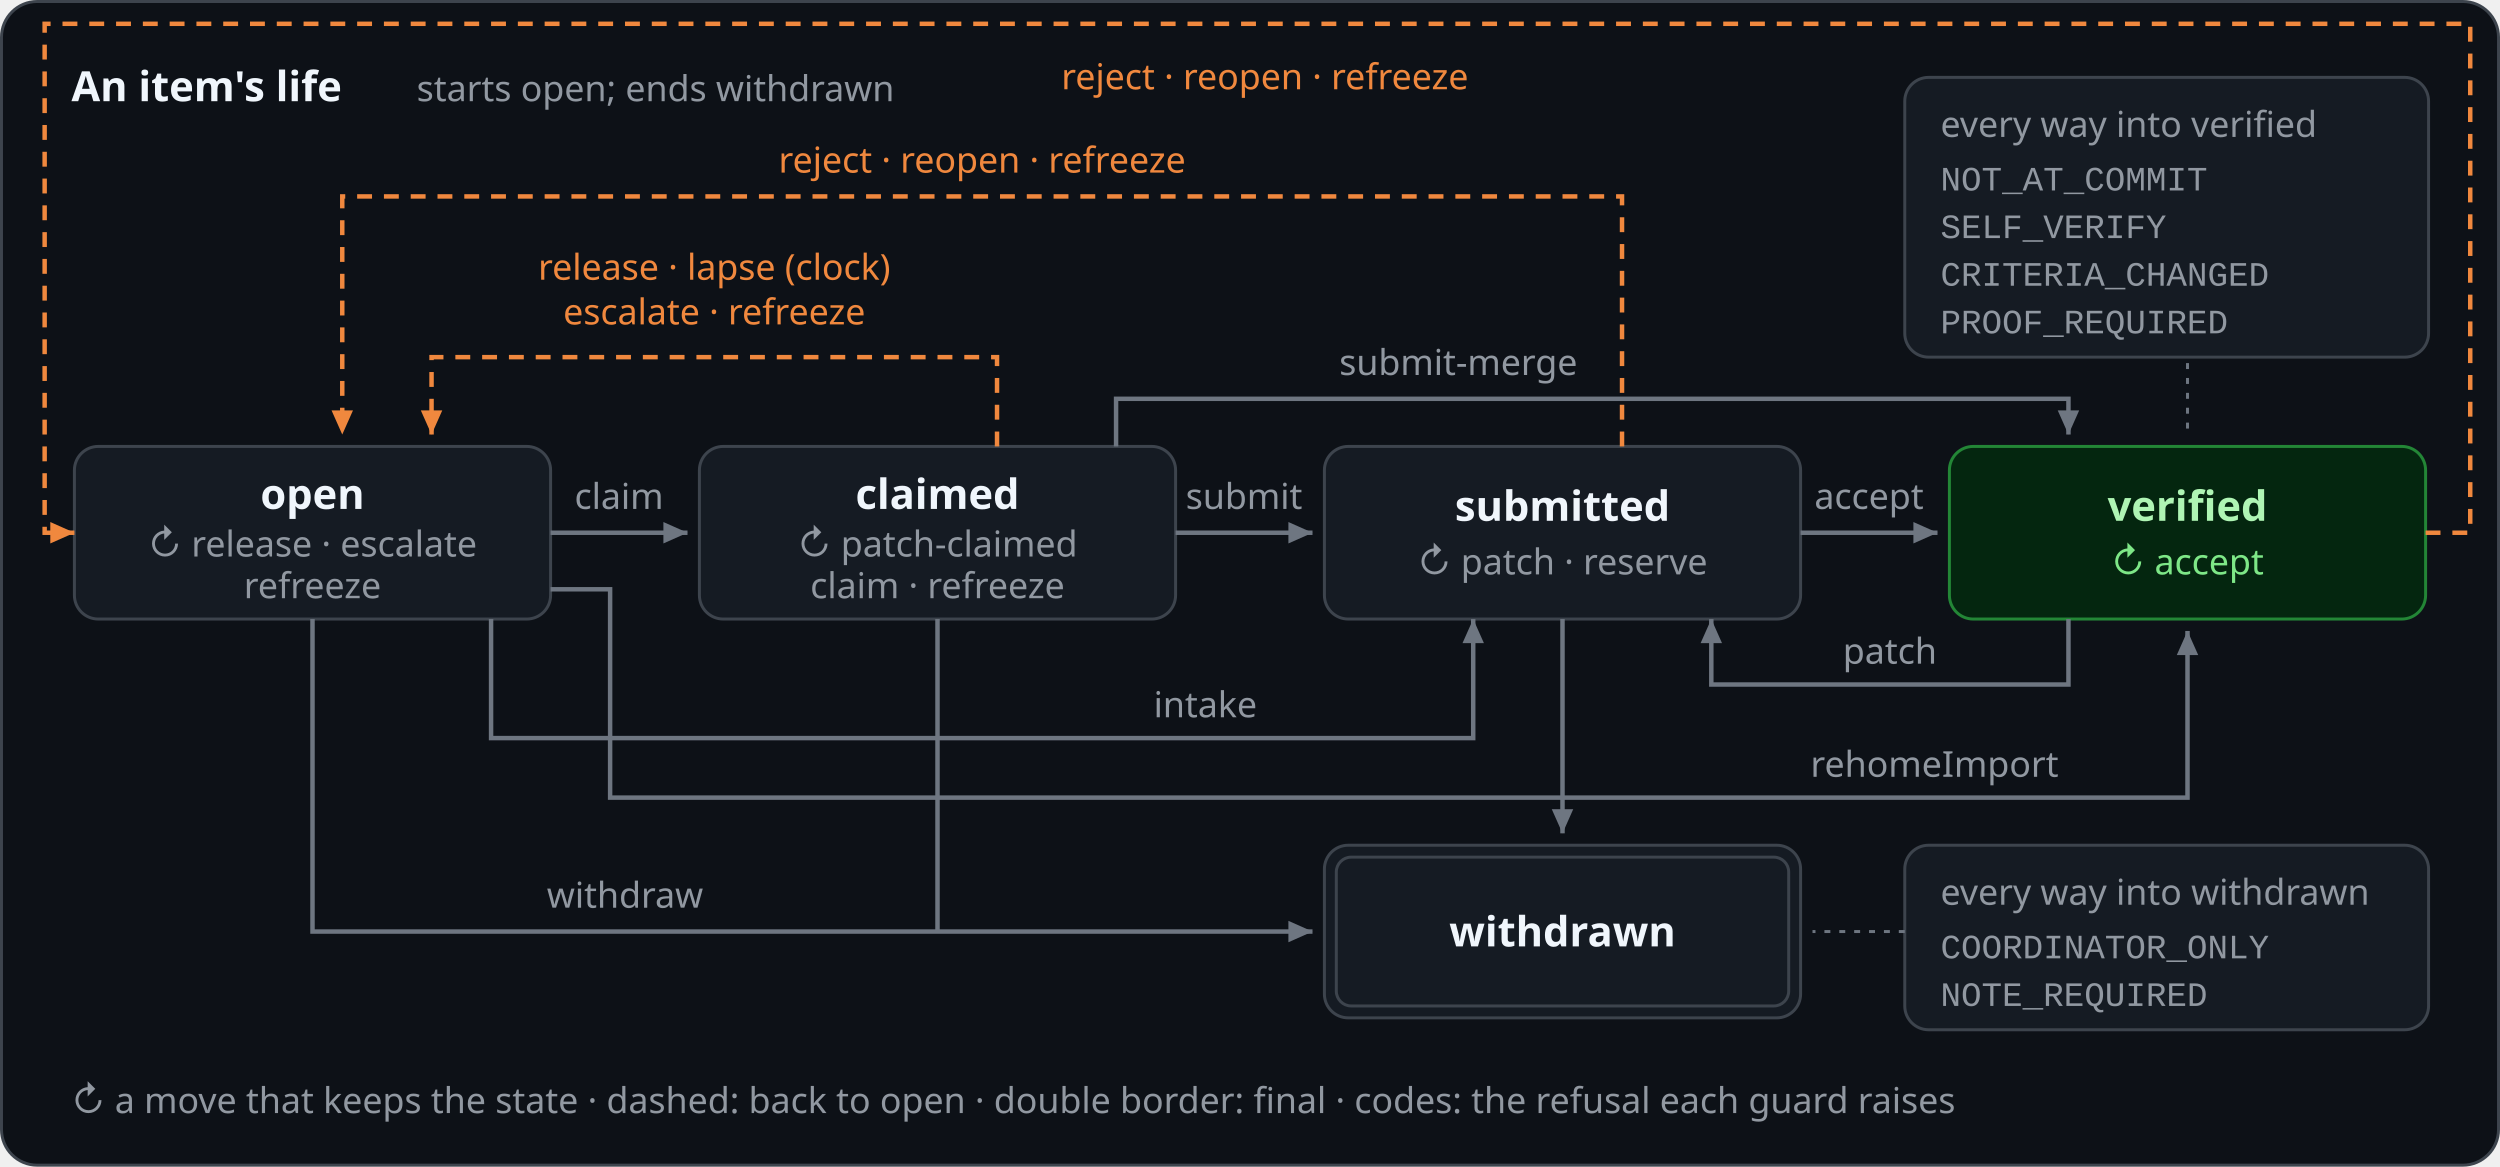
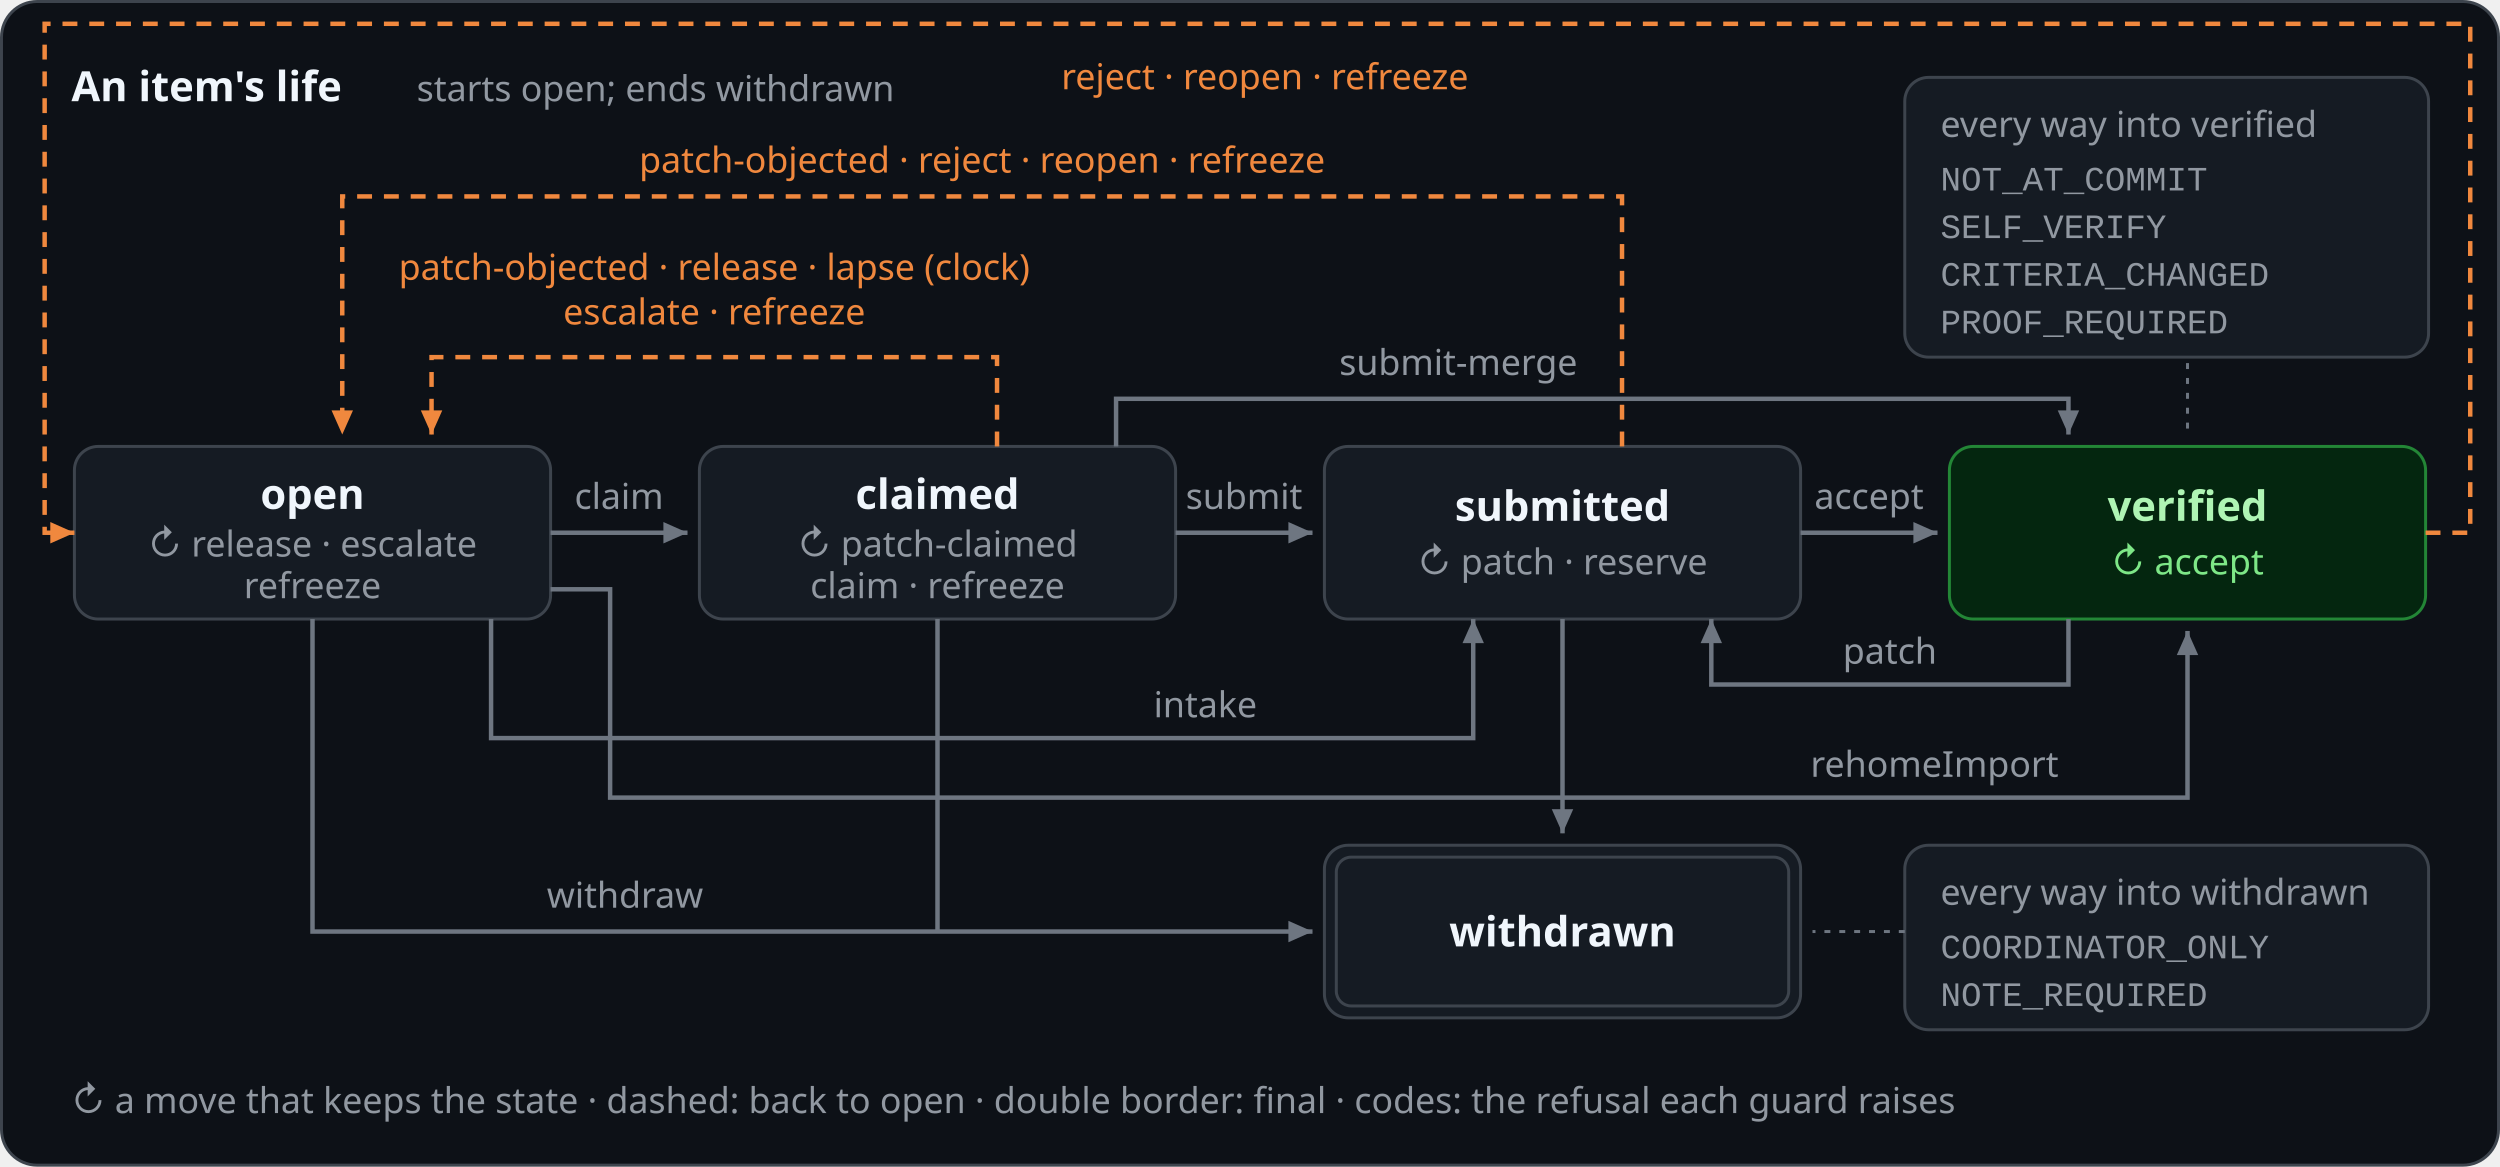
<svg xmlns="http://www.w3.org/2000/svg" viewBox="0 0 840 392" width="840" height="392" role="img" aria-labelledby="title desc">
  <style>
text { font-family: -apple-system, BlinkMacSystemFont, 'Segoe UI', 'Noto Sans', Helvetica, Arial, sans-serif; fill: #1f2328; }
.mono { font-family: ui-monospace, SFMono-Regular, 'SF Mono', Menlo, Consolas, 'Liberation Mono', monospace; }
.card { fill: #ffffff; stroke: #d1d9e0; }
.head { font-size: 14px; font-weight: 600; }
.aside { font-size: 12px; fill: #59636e; }
.t1 { font-size: 14px; font-weight: 600; }
.t2 { font-size: 12px; fill: #59636e; }
.label { font-size: 12px; fill: #59636e; }
.code { font-size: 11.5px; fill: #59636e; }
.edge { fill: none; stroke: #8c959f; stroke-width: 1.5; }
.edge.back { stroke: #bc4c00; stroke-dasharray: 5 4; }
.edge.leader { stroke-width: 1; stroke-dasharray: 2 3; }
.tip { fill: #8c959f; }
.tip.back { fill: #bc4c00; }
.label.back { fill: #bc4c00; }
.frame { fill: none; stroke: #d1d9e0; stroke-dasharray: 4 4; }
.plain rect { fill: #f6f8fa; stroke: #d1d9e0; }
.person rect { fill: #ddf4ff; stroke: #54aeff; }
.person .t1 { fill: #0a3069; } .person .t2 { fill: #0550ae; }
.agent rect { fill: #fbefff; stroke: #c297ff; }
.agent .t1 { fill: #3e1f79; } .agent .t2 { fill: #6639ba; }
.check rect { fill: #fff8c5; stroke: #d4a72c; }
.check .t1 { fill: #4d2d00; } .check .t2 { fill: #7d4e00; }
.done rect { fill: #dafbe1; stroke: #4ac26b; }
.done .t1 { fill: #044f1e; } .done .t2 { fill: #116329; }

  text { fill: #f0f6fc; }
  .card { fill: #0d1117; stroke: #3d444d; }
  .aside, .t2, .label, .code { fill: #9198a1; }
  .edge { stroke: #6e7681; }
  .edge.back { stroke: #f0883e; }
  .tip { fill: #6e7681; }
  .tip.back, .label.back { fill: #f0883e; }
  .frame { stroke: #3d444d; }
  .plain rect { fill: #151b23; stroke: #3d444d; }
  .person rect { fill: #0c2d6b; stroke: #1f6feb; }
  .person .t1 { fill: #cae8ff; } .person .t2 { fill: #a5d6ff; }
  .agent rect { fill: #271052; stroke: #8957e5; }
  .agent .t1 { fill: #ecdeff; } .agent .t2 { fill: #d2a8ff; }
  .check rect { fill: #272115; stroke: #9e6a03; }
  .check .t1 { fill: #f8e3a1; } .check .t2 { fill: #e3b341; }
  .done rect { fill: #04260f; stroke: #238636; }
  .done .t1 { fill: #aff5b4; } .done .t2 { fill: #7ee787; }

</style>
  <defs>
    <marker id="tip" viewBox="0 0 10 10" refX="9" refY="5" markerWidth="9" markerHeight="9" markerUnits="userSpaceOnUse" orient="auto">
      <path class="tip" d="M0 1 L9 5 L0 9 z" />
    </marker>
    <marker id="tip-back" viewBox="0 0 10 10" refX="9" refY="5" markerWidth="9" markerHeight="9" markerUnits="userSpaceOnUse" orient="auto">
      <path class="tip back" d="M0 1 L9 5 L0 9 z" />
    </marker>
  </defs>
  <rect class="card" x="0.5" y="0.5" width="839" height="391" rx="12" />
  <text class="head" x="24" y="34">An item's life</text>
  <text class="aside" x="140" y="34">starts open; ends withdrawn</text>
  <g class="plain">
    <rect x="25" y="150" width="160" height="58" rx="8" />
    <text class="t1" x="105" y="171" text-anchor="middle">open</text>
    <text class="t2" x="105" y="187" text-anchor="middle">↻ release · escalate</text>
    <text class="t2" x="105" y="201" text-anchor="middle">refreeze</text>
  </g>
  <g class="plain">
    <rect x="235" y="150" width="160" height="58" rx="8" />
    <text class="t1" x="315" y="171" text-anchor="middle">claimed</text>
    <text class="t2" x="315" y="187" text-anchor="middle">↻ patch-claimed</text>
    <text class="t2" x="315" y="201" text-anchor="middle">claim · refreeze</text>
  </g>
  <g class="plain">
    <rect x="445" y="150" width="160" height="58" rx="8" />
    <text class="t1" x="525" y="175" text-anchor="middle">submitted</text>
    <text class="t2" x="525" y="193" text-anchor="middle">↻ patch · reserve</text>
  </g>
  <g class="done">
    <rect x="655" y="150" width="160" height="58" rx="8" />
    <text class="t1" x="735" y="175" text-anchor="middle">verified</text>
    <text class="t2" x="735" y="193" text-anchor="middle">↻ accept</text>
  </g>
  <g class="plain" data-final="withdrawn">
    <rect x="445" y="284" width="160" height="58" rx="8" />
    <rect x="449" y="288" width="152" height="50" rx="5" fill="none" />
    <text class="t1" x="525" y="318" text-anchor="middle">withdrawn</text>
  </g>
+   <path class="edge back" d="M 335 150 L 335 120 L 145 120 L 145 146" marker-end="url(#tip-back)" />
+   <text class="label back" x="240" y="94" text-anchor="middle">patch-objected · release · lapse (clock)</text>
+   <text class="label back" x="240" y="109" text-anchor="middle">escalate · refreeze</text>
+   <path class="edge back" d="M 545 150 L 545 66 L 115 66 L 115 146" marker-end="url(#tip-back)" />
+   <text class="label back" x="330" y="58" text-anchor="middle">patch-objected · reject · reopen · refreeze</text>
  <path class="edge" d="M 695 208 L 695 230 L 575 230 L 575 208" marker-end="url(#tip)" />
  <text class="label" x="635" y="223" text-anchor="middle">patch</text>
  <path class="edge" d="M 185 198 L 205 198 L 205 268 L 735 268 L 735 212" marker-end="url(#tip)" />
  <text class="label" x="650" y="261" text-anchor="middle">rehomeImport</text>
  <path class="edge" d="M 165 208 L 165 248 L 495 248 L 495 208" marker-end="url(#tip)" />
  <text class="label" x="405" y="241" text-anchor="middle">intake</text>
  <path class="edge" d="M 185 179 L 231 179" marker-end="url(#tip)" />
  <text class="label" x="208" y="171" text-anchor="middle">claim</text>
-   <path class="edge back" d="M 335 150 L 335 120 L 145 120 L 145 146" marker-end="url(#tip-back)" />
-   <text class="label back" x="240" y="94" text-anchor="middle">release · lapse (clock)</text>
-   <text class="label back" x="240" y="109" text-anchor="middle">escalate · refreeze</text>
  <path class="edge" d="M 395 179 L 441 179" marker-end="url(#tip)" />
  <text class="label" x="418" y="171" text-anchor="middle">submit</text>
  <path class="edge" d="M 375 150 L 375 134 L 695 134 L 695 146" marker-end="url(#tip)" />
  <text class="label" x="490" y="126" text-anchor="middle">submit-merge</text>
  <path class="edge" d="M 605 179 L 651 179" marker-end="url(#tip)" />
  <text class="label" x="628" y="171" text-anchor="middle">accept</text>
-   <path class="edge back" d="M 545 150 L 545 66 L 115 66 L 115 146" marker-end="url(#tip-back)" />
-   <text class="label back" x="330" y="58" text-anchor="middle">reject · reopen · refreeze</text>
  <path class="edge back" d="M 815 179 L 830 179 L 830 8 L 15 8 L 15 179 L 25 179" marker-end="url(#tip-back)" />
  <text class="label back" x="425" y="30" text-anchor="middle">reject · reopen · refreeze</text>
  <path class="edge" d="M 105 208 L 105 313 L 441 313" marker-end="url(#tip)" />
  <text class="label" x="210" y="305" text-anchor="middle">withdraw</text>
  <path class="edge" d="M 315 208 L 315 313" />
  <path class="edge" d="M 525 208 L 525 280" marker-end="url(#tip)" />
  <g class="plain">
    <rect x="640" y="26" width="176" height="94" rx="8" />
  </g>
  <text class="label" x="652" y="46">every way into verified</text>
  <text class="code mono" x="652" y="64">NOT_AT_COMMIT</text>
  <text class="code mono" x="652" y="80">SELF_VERIFY</text>
  <text class="code mono" x="652" y="96">CRITERIA_CHANGED</text>
  <text class="code mono" x="652" y="112">PROOF_REQUIRED</text>
  <path class="edge leader" d="M 735 122 L 735 146" />
  <g class="plain">
    <rect x="640" y="284" width="176" height="62" rx="8" />
  </g>
  <text class="label" x="652" y="304">every way into withdrawn</text>
  <text class="code mono" x="652" y="322">COORDINATOR_ONLY</text>
  <text class="code mono" x="652" y="338">NOTE_REQUIRED</text>
  <path class="edge leader" d="M 640 313 L 609 313" />
  <text class="aside" x="24" y="374">↻ a move that keeps the state · dashed: back to open · double border: final · codes: the refusal each guard raises</text>
</svg>
